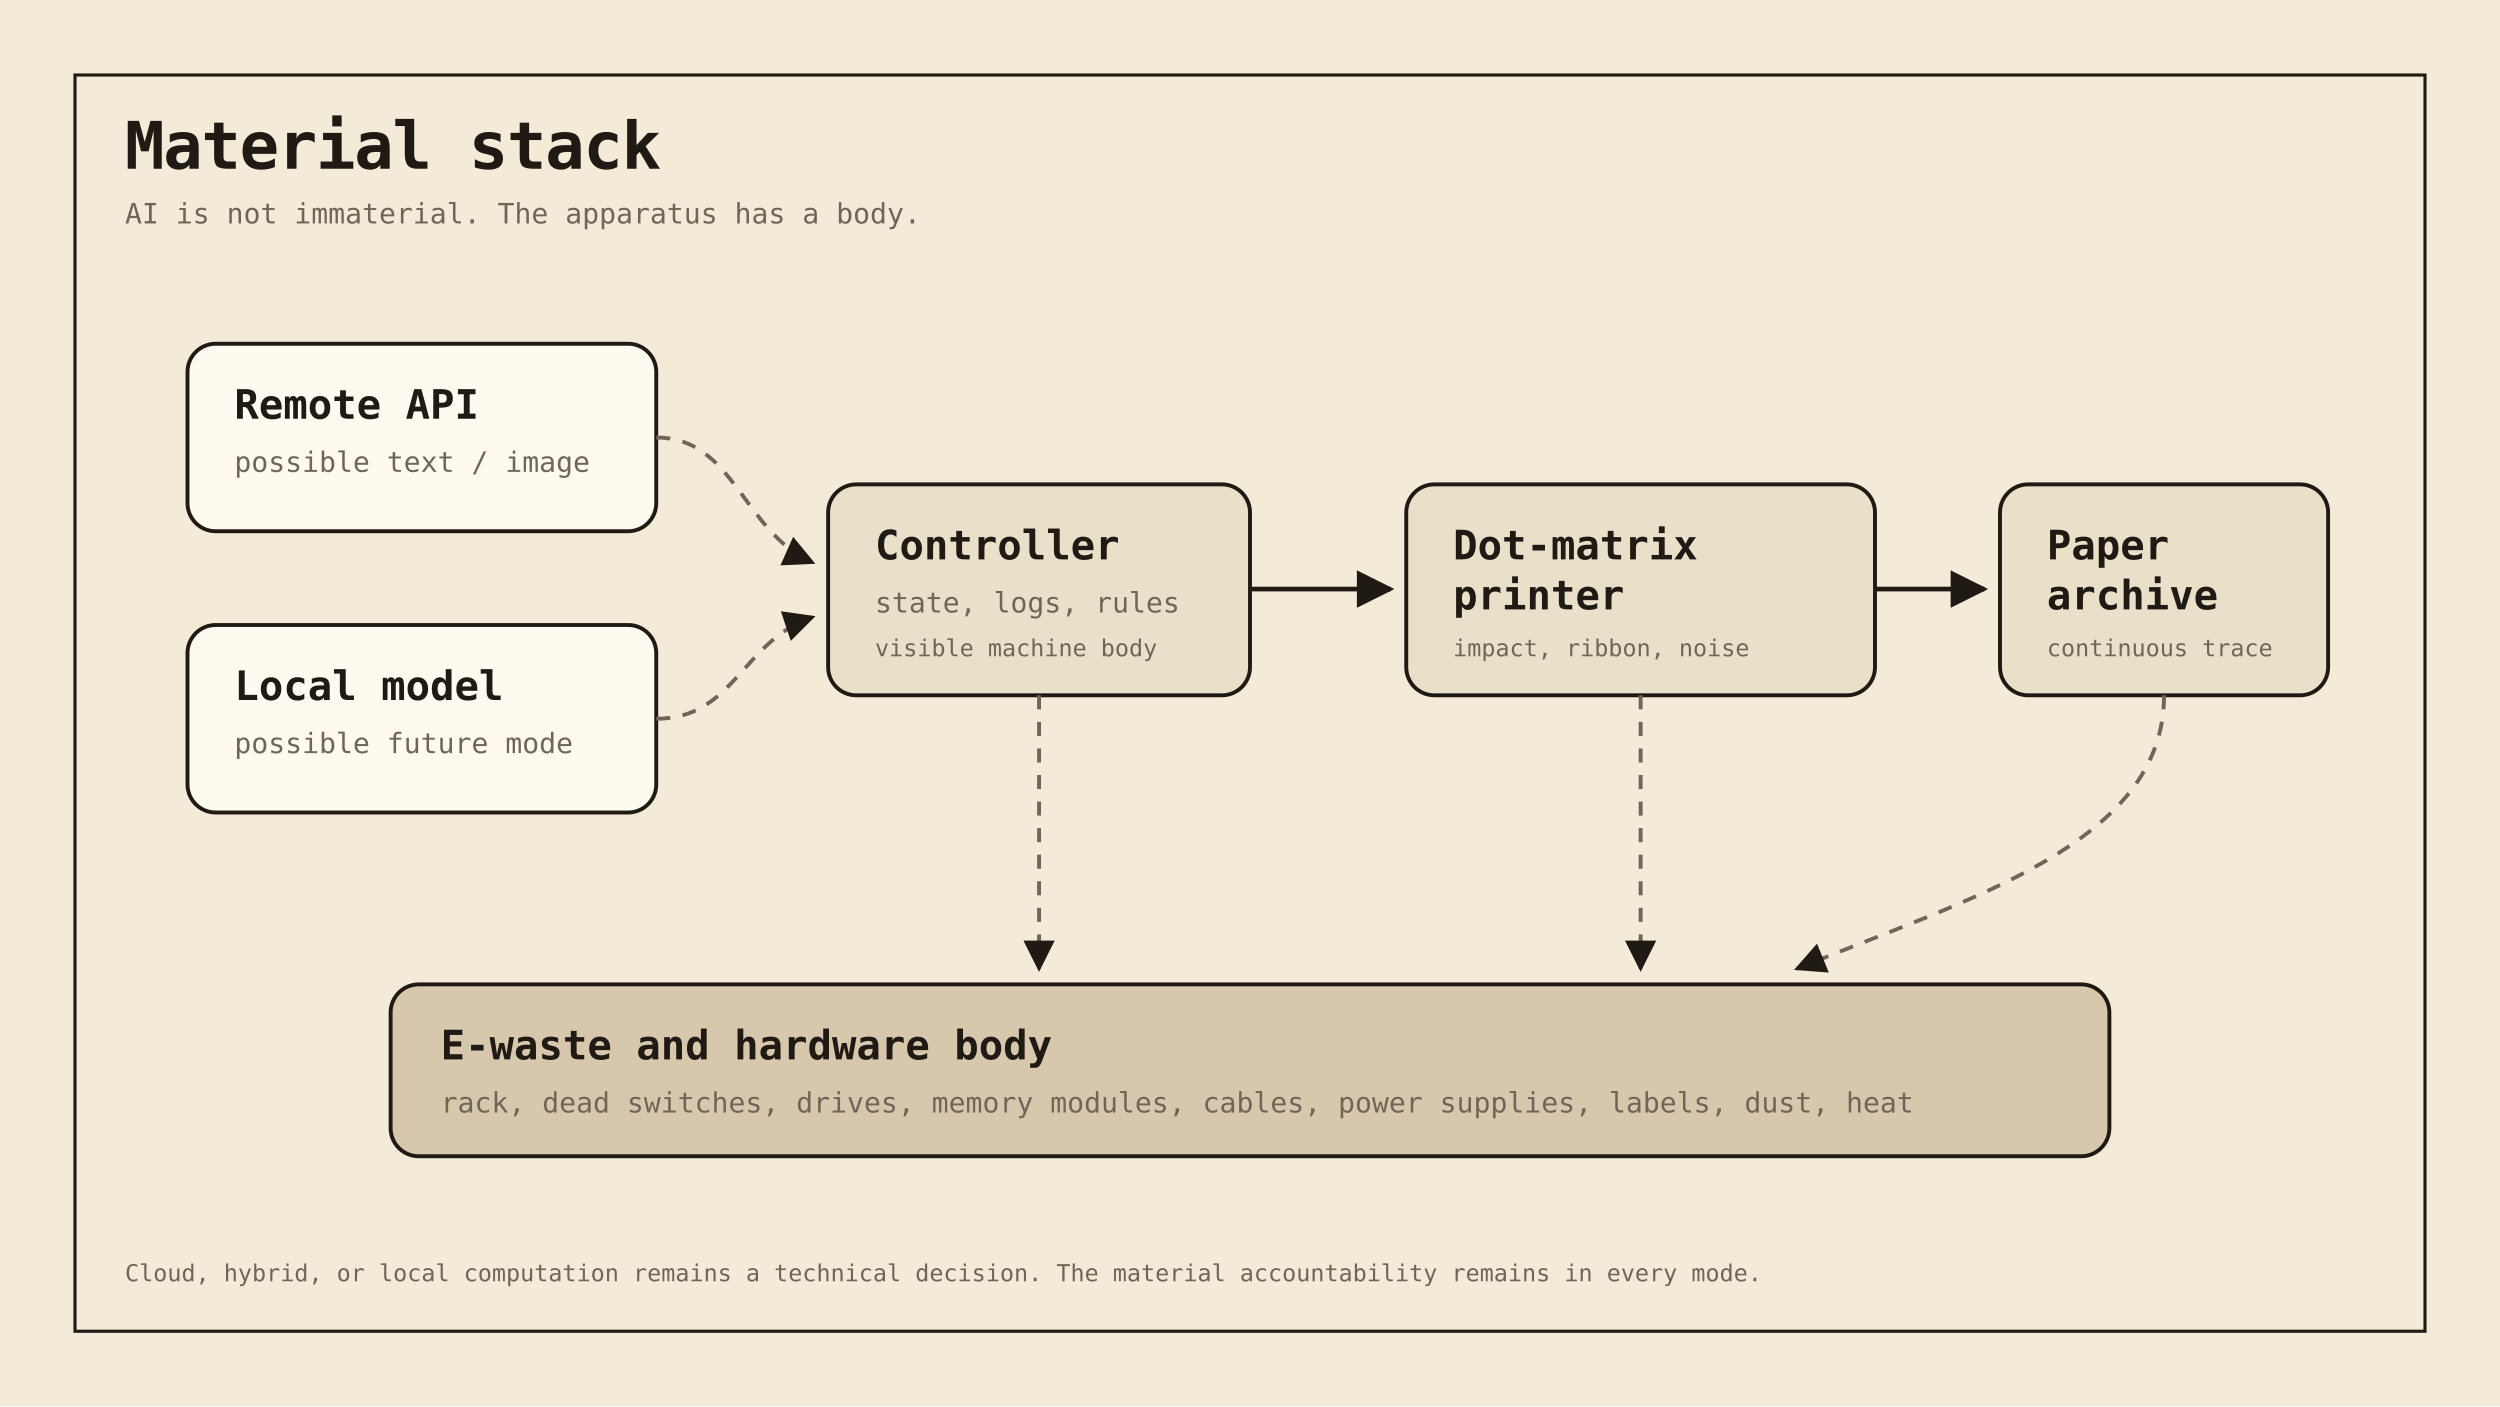
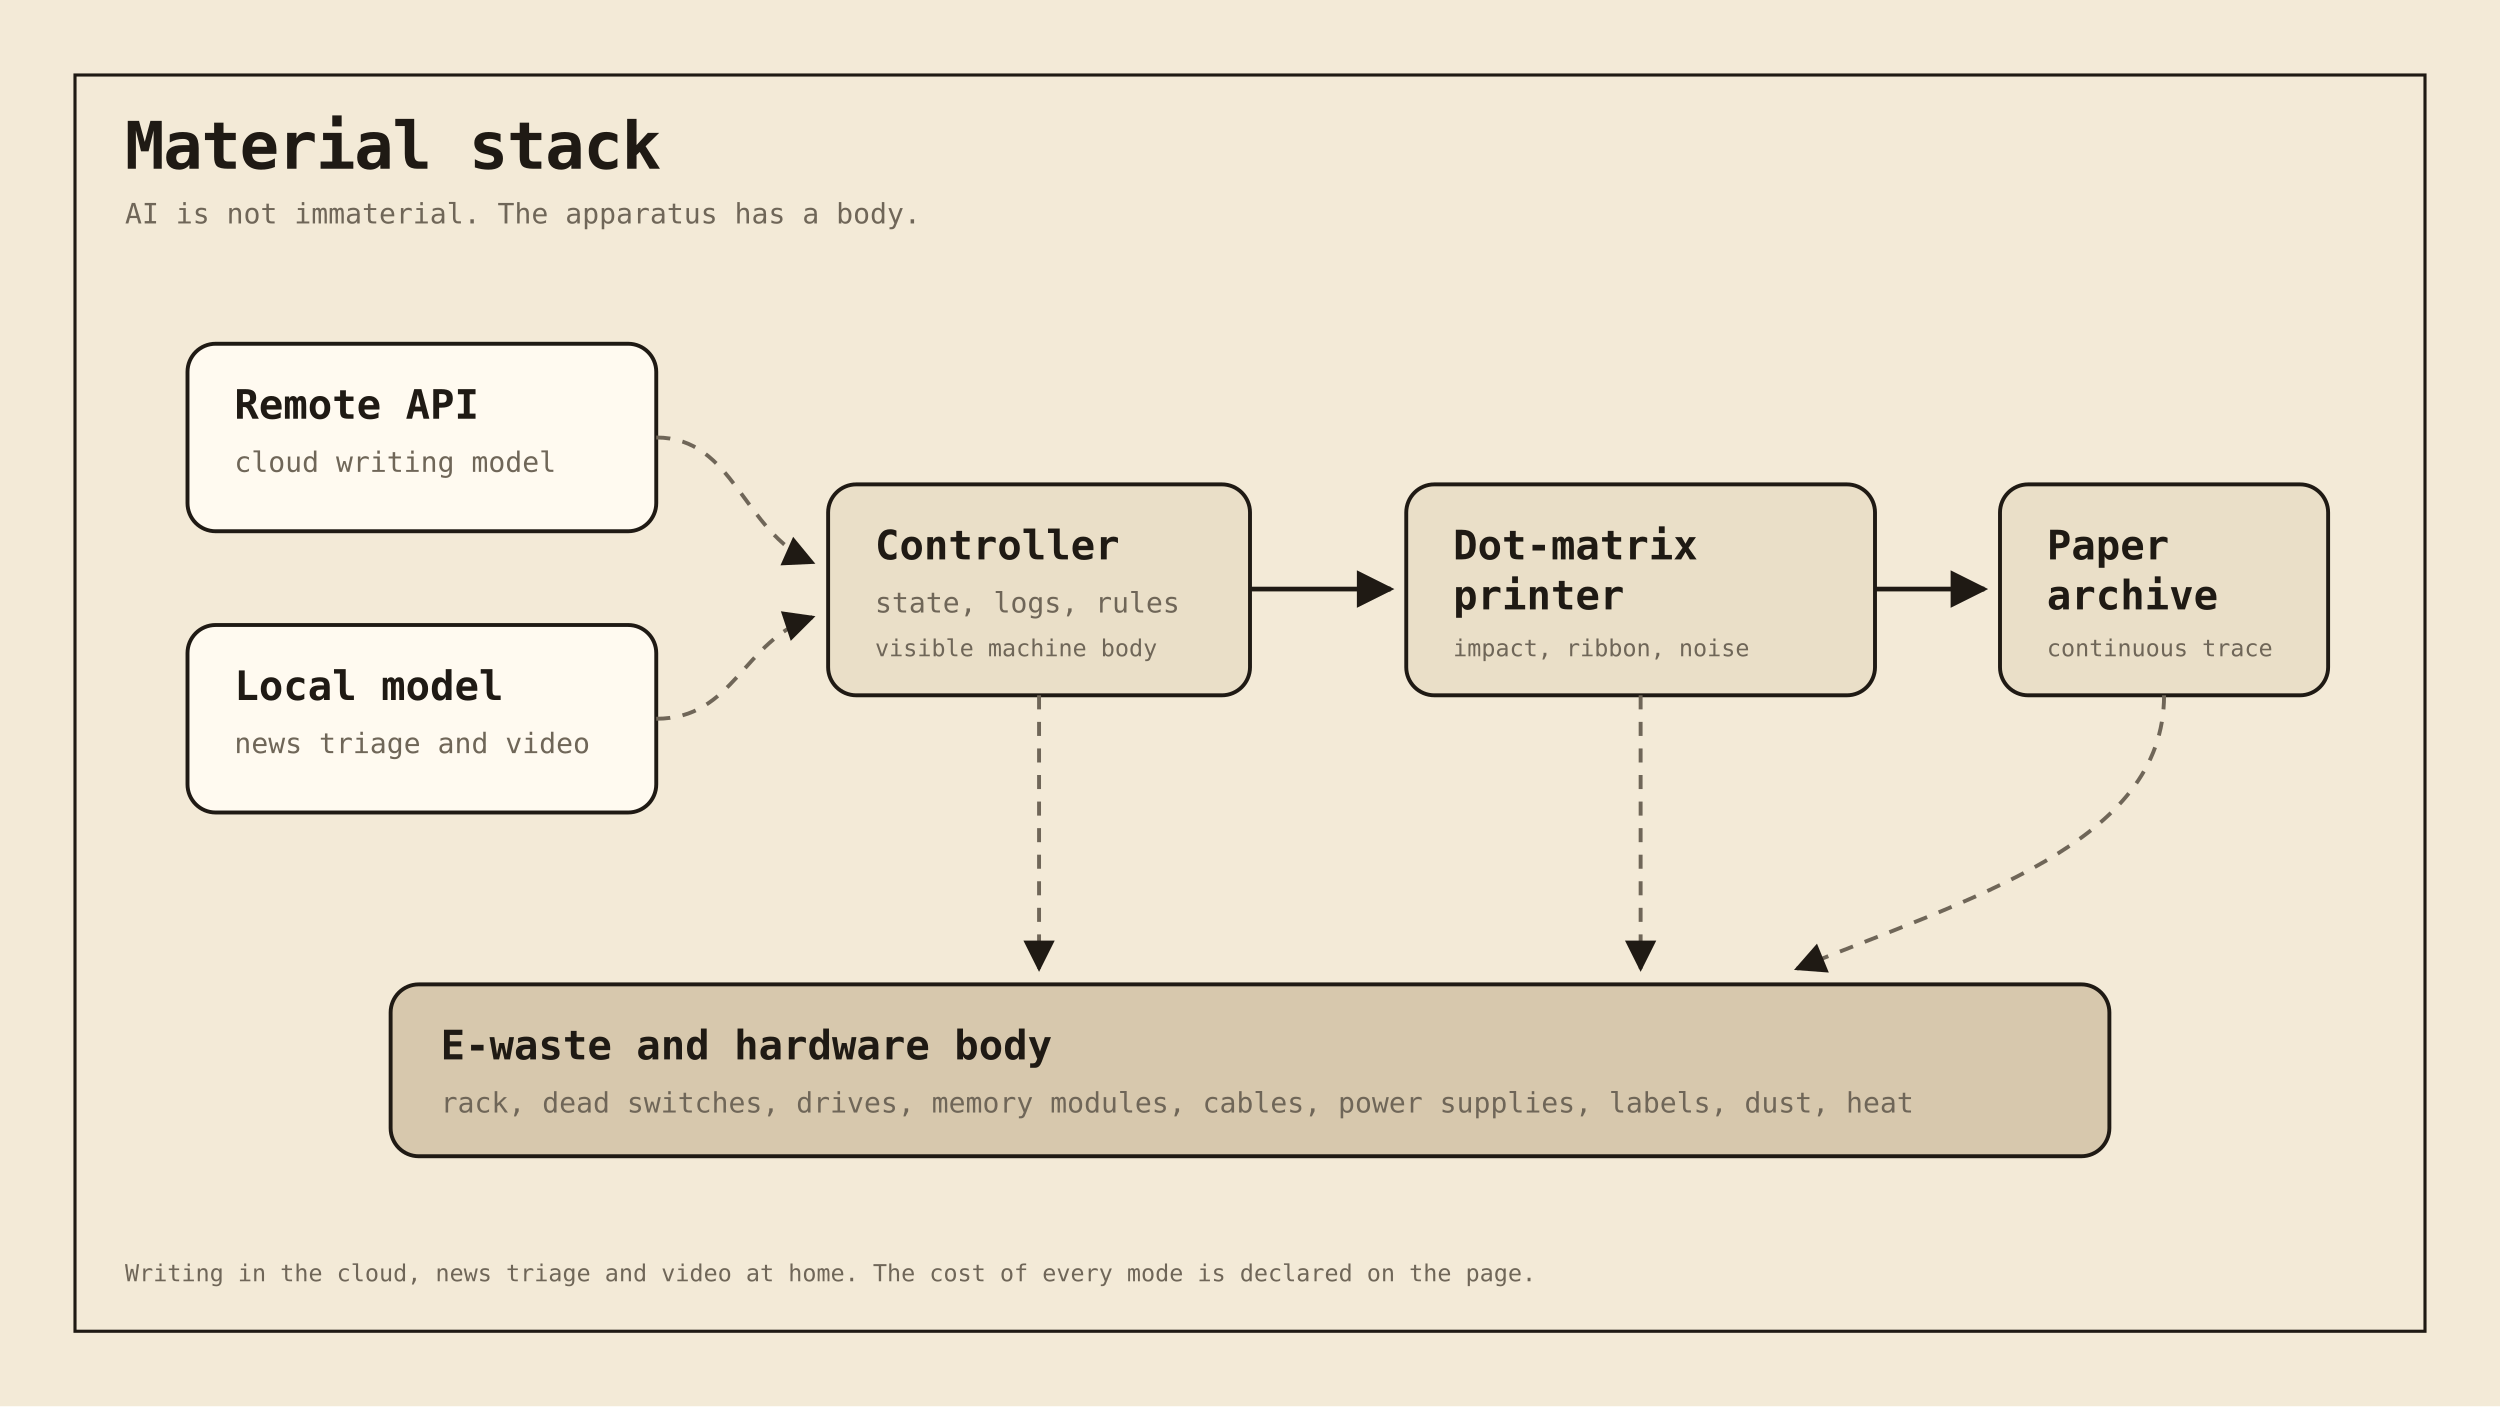
<svg xmlns="http://www.w3.org/2000/svg" width="1600" height="900" viewBox="0 0 1600 900" role="img" aria-labelledby="title desc">
  <defs>
    <marker id="arrow" viewBox="0 0 10 10" refX="9" refY="5" markerWidth="8" markerHeight="8" orient="auto-start-reverse">
      <path d="M 0 0 L 10 5 L 0 10 z" fill="#1f1a14" />
    </marker>
    <style>
      .bg { fill: #f3ead7; }
      .ink { fill: #1f1a14; }
      .muted { fill: #6f6658; }
      .box { fill: #fffaf0; stroke: #1f1a14; stroke-width: 2.5; rx: 18; }
      .body { fill: #eadfc8; stroke: #1f1a14; stroke-width: 2.5; rx: 18; }
      .dead { fill: #d7c8ad; stroke: #1f1a14; stroke-width: 2.5; rx: 18; }
      .line { stroke: #1f1a14; stroke-width: 3; fill: none; marker-end: url(#arrow); }
      .dash { stroke: #6f6658; stroke-width: 2.5; fill: none; stroke-dasharray: 9 8; marker-end: url(#arrow); }
      .title { font: 700 42px ui-monospace, SFMono-Regular, Menlo, Consolas, monospace; letter-spacing: -0.02em; }
      .label { font: 700 26px ui-monospace, SFMono-Regular, Menlo, Consolas, monospace; }
      .small { font: 500 18px ui-monospace, SFMono-Regular, Menlo, Consolas, monospace; }
      .tiny { font: 500 15px ui-monospace, SFMono-Regular, Menlo, Consolas, monospace; }
    </style>
  </defs>
  <rect class="bg" width="1600" height="900" />
  <rect x="48" y="48" width="1504" height="804" fill="none" stroke="#1f1a14" stroke-width="2" />
  <text x="80" y="108" class="ink title">Material stack</text>
  <text x="80" y="143" class="muted small">AI is not immaterial. The apparatus has a body.</text>
  <g transform="translate(120 220)">
    <rect class="box" x="0" y="0" width="300" height="120" rx="18" />
    <text class="ink label" x="30" y="48">Remote API</text>
-     <text class="muted small" x="30" y="82">possible text / image</text>
+     <text class="muted small" x="30" y="82">cloud writing model</text>
  </g>
  <g transform="translate(120 400)">
    <rect class="box" x="0" y="0" width="300" height="120" rx="18" />
    <text class="ink label" x="30" y="48">Local model</text>
-     <text class="muted small" x="30" y="82">possible future mode</text>
+     <text class="muted small" x="30" y="82">news triage and video</text>
  </g>
  <g transform="translate(530 310)">
    <rect class="body" x="0" y="0" width="270" height="135" rx="18" />
    <text class="ink label" x="30" y="48">Controller</text>
    <text class="muted small" x="30" y="82">state, logs, rules</text>
    <text class="muted tiny" x="30" y="110">visible machine body</text>
  </g>
  <g transform="translate(900 310)">
    <rect class="body" x="0" y="0" width="300" height="135" rx="18" />
    <text class="ink label" x="30" y="48">Dot-matrix</text>
    <text class="ink label" x="30" y="80">printer</text>
    <text class="muted tiny" x="30" y="110">impact, ribbon, noise</text>
  </g>
  <g transform="translate(1280 310)">
    <rect class="body" x="0" y="0" width="210" height="135" rx="18" />
    <text class="ink label" x="30" y="48">Paper</text>
    <text class="ink label" x="30" y="80">archive</text>
    <text class="muted tiny" x="30" y="110">continuous trace</text>
  </g>
  <path class="dash" d="M 420 280 C 470 280 475 340 520 360" />
  <path class="dash" d="M 420 460 C 470 460 475 410 520 395" />
  <path class="line" d="M 800 377 L 890 377" />
  <path class="line" d="M 1200 377 L 1270 377" />
  <g transform="translate(250 630)">
    <rect class="dead" x="0" y="0" width="1100" height="110" rx="18" />
    <text class="ink label" x="32" y="48">E-waste and hardware body</text>
    <text class="muted small" x="32" y="82">rack, dead switches, drives, memory modules, cables, power supplies, labels, dust, heat</text>
  </g>
  <path class="dash" d="M 665 445 L 665 620" />
  <path class="dash" d="M 1050 445 L 1050 620" />
  <path class="dash" d="M 1385 445 C 1385 540 1260 575 1150 620" />
-   <text x="80" y="820" class="muted tiny">Cloud, hybrid, or local computation remains a technical decision. The material accountability remains in every mode.</text>
+   <text x="80" y="820" class="muted tiny">Writing in the cloud, news triage and video at home. The cost of every mode is declared on the page.</text>
</svg>
